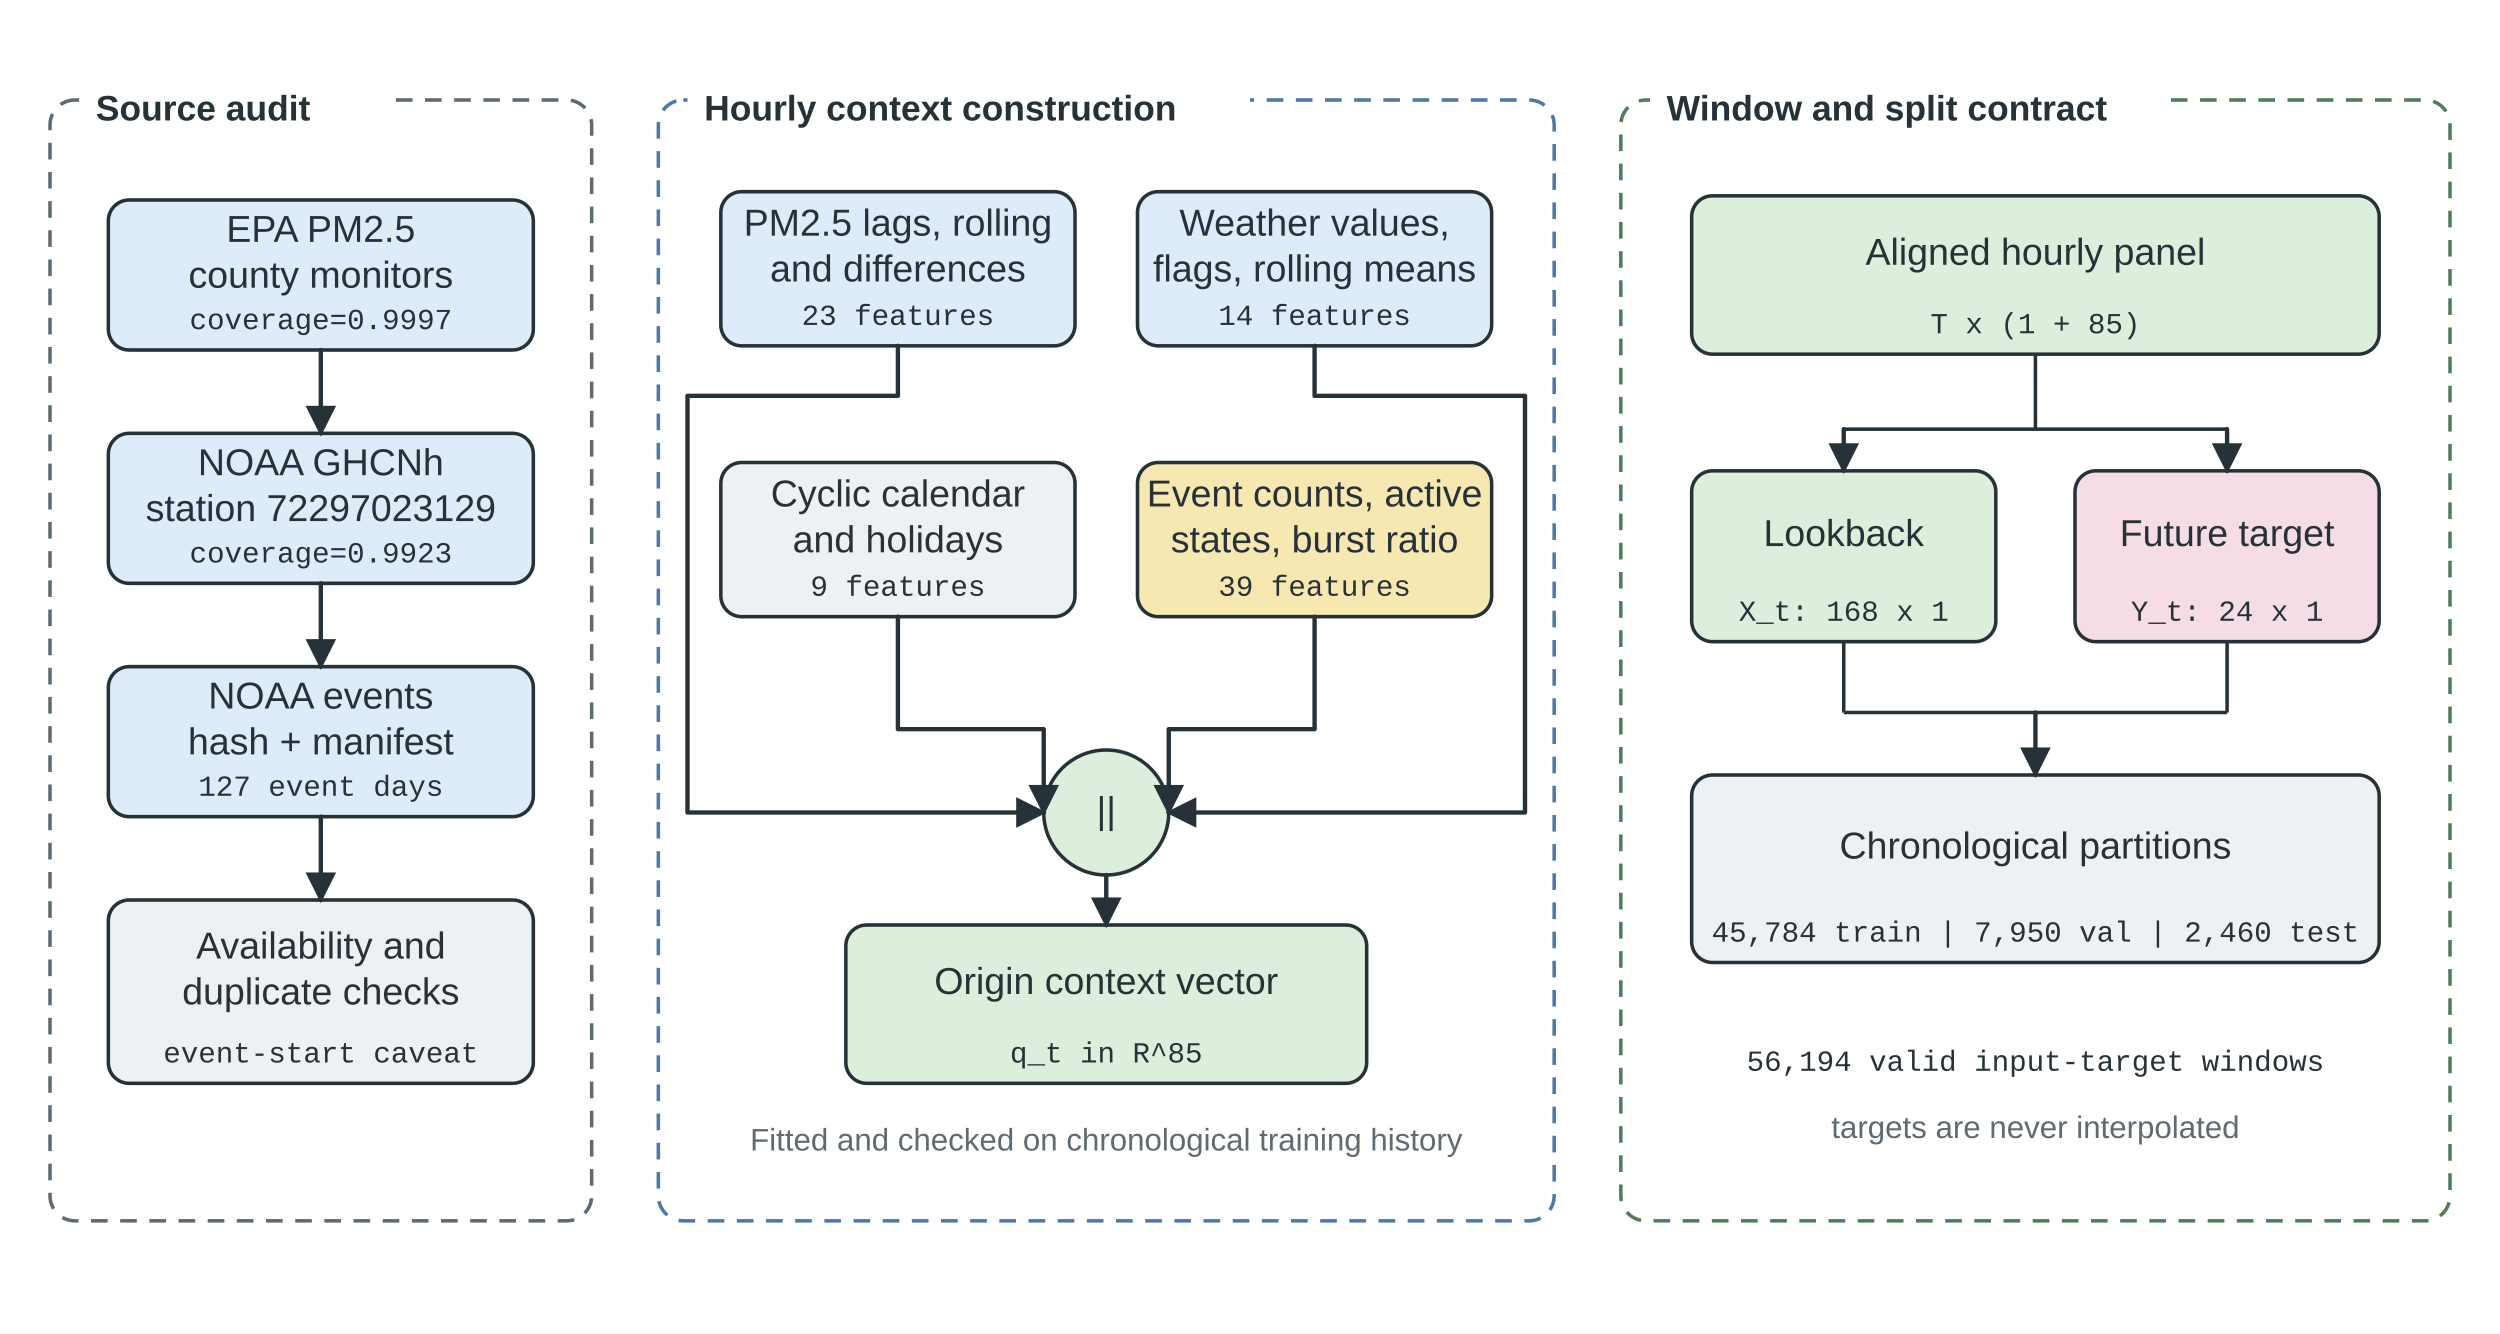
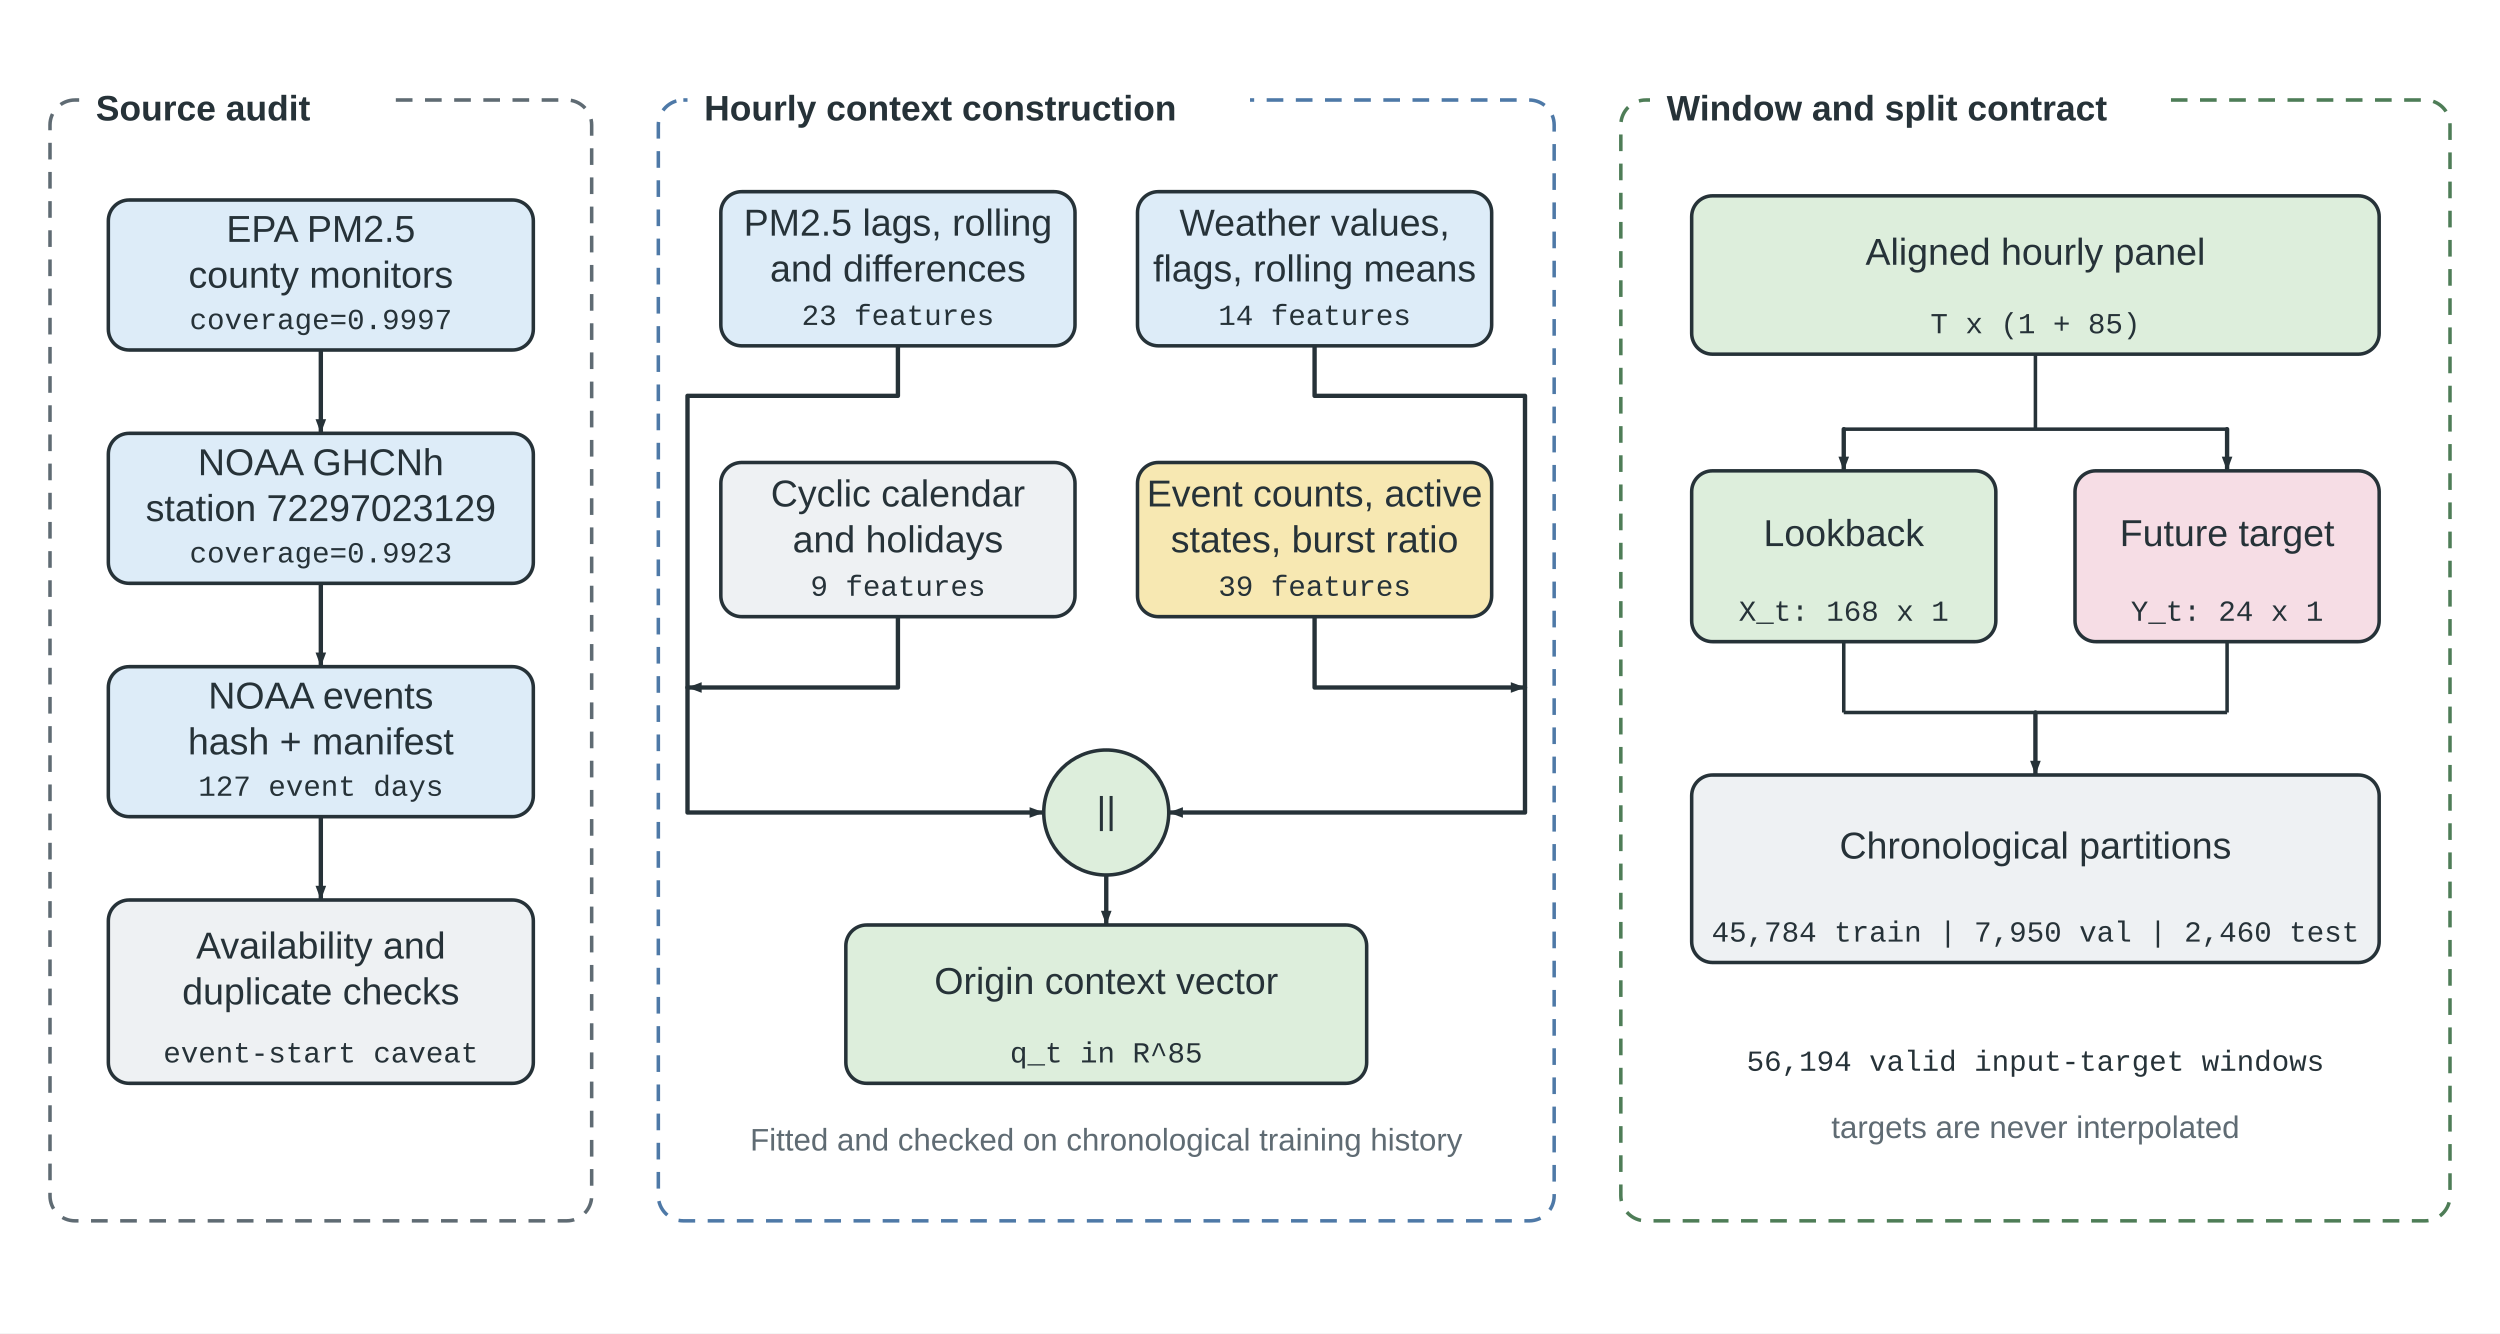
<svg xmlns="http://www.w3.org/2000/svg" width="1200" height="640" viewBox="0 0 1200 640" role="img" aria-label="Source-Audited Context Builder internals">
  <defs>
-     <marker id="arrow" viewBox="0 0 10 10" refX="9" refY="5" markerWidth="7" markerHeight="7" orient="auto-start-reverse">
-       <path d="M 0 0 L 10 5 L 0 10 z" fill="#263238" />
+     <marker id="arrow" viewBox="0 0 10 10" refX="9" refY="5" markerWidth="8.5" markerHeight="8.5" markerUnits="userSpaceOnUse" orient="auto">
+       <path d="M 1 2 L 9 5 L 1 8 Z" fill="#263238" />
    </marker>
    <style>
.label{font-family:Arial,Helvetica,sans-serif;font-size:18px;fill:#263238}
.small{font-family:Arial,Helvetica,sans-serif;font-size:15px;fill:#5F6B73}
.mono{font-family:Consolas,'Courier New',monospace;font-size:14px;fill:#263238}
.group{font-family:Arial,Helvetica,sans-serif;font-size:17px;font-weight:700;fill:#263238}
.title{font-family:Arial,Helvetica,sans-serif;font-size:21px;font-weight:700;fill:#263238}
</style>
  </defs>
  <rect x="0" y="0" width="1200" height="640" fill="#FFFFFF" />
  <rect x="24" y="48" width="260" height="538" rx="12" fill="none" stroke="#5F6B73" stroke-width="1.7" stroke-dasharray="8 6" />
  <rect x="38" y="36" width="150" height="24" fill="#FFFFFF" />
-   <text x="46" y="53" class="group" text-anchor="start" dominant-baseline="middle">Source audit</text>
-   <rect x="52" y="96" width="204" height="72" rx="10" fill="#DDECF8" stroke="#263238" stroke-width="1.7" />
-   <text x="154.0" y="111.0" class="label" text-anchor="middle" dominant-baseline="middle">EPA PM2.5</text>
-   <text x="154.0" y="133.0" class="label" text-anchor="middle" dominant-baseline="middle">county monitors</text>
-   <text x="154.0" y="154" class="mono" text-anchor="middle" dominant-baseline="middle">coverage=0.9997</text>
-   <rect x="52" y="208" width="204" height="72" rx="10" fill="#DDECF8" stroke="#263238" stroke-width="1.7" />
-   <text x="154.0" y="223.0" class="label" text-anchor="middle" dominant-baseline="middle">NOAA GHCNh</text>
-   <text x="154.0" y="245.0" class="label" text-anchor="middle" dominant-baseline="middle">station 72297023129</text>
-   <text x="154.0" y="266" class="mono" text-anchor="middle" dominant-baseline="middle">coverage=0.9923</text>
-   <rect x="52" y="320" width="204" height="72" rx="10" fill="#DDECF8" stroke="#263238" stroke-width="1.7" />
-   <text x="154.0" y="335.0" class="label" text-anchor="middle" dominant-baseline="middle">NOAA events</text>
-   <text x="154.0" y="357.0" class="label" text-anchor="middle" dominant-baseline="middle">hash + manifest</text>
-   <text x="154.0" y="378" class="mono" text-anchor="middle" dominant-baseline="middle">127 event days</text>
-   <rect x="52" y="432" width="204" height="88" rx="10" fill="#EEF1F3" stroke="#263238" stroke-width="1.7" />
-   <text x="154.0" y="455.0" class="label" text-anchor="middle" dominant-baseline="middle">Availability and</text>
-   <text x="154.0" y="477.0" class="label" text-anchor="middle" dominant-baseline="middle">duplicate checks</text>
-   <text x="154.0" y="506" class="mono" text-anchor="middle" dominant-baseline="middle">event-start caveat</text>
+   <rect x="316" y="48" width="430" height="538" rx="12" fill="none" stroke="#4E79A7" stroke-width="1.7" stroke-dasharray="8 6" />
+   <rect x="330" y="36" width="270" height="24" fill="#FFFFFF" />
+   <rect x="778" y="48" width="398" height="538" rx="12" fill="none" stroke="#4E7D57" stroke-width="1.7" stroke-dasharray="8 6" />
+   <rect x="792" y="36" width="250" height="24" fill="#FFFFFF" />
  <polyline points="154,168 154,208" fill="none" stroke="#263238" stroke-width="2.1" stroke-linejoin="round" stroke-linecap="round" marker-end="url(#arrow)" />
  <polyline points="154,280 154,320" fill="none" stroke="#263238" stroke-width="2.1" stroke-linejoin="round" stroke-linecap="round" marker-end="url(#arrow)" />
  <polyline points="154,392 154,432" fill="none" stroke="#263238" stroke-width="2.1" stroke-linejoin="round" stroke-linecap="round" marker-end="url(#arrow)" />
-   <rect x="316" y="48" width="430" height="538" rx="12" fill="none" stroke="#4E79A7" stroke-width="1.7" stroke-dasharray="8 6" />
-   <rect x="330" y="36" width="270" height="24" fill="#FFFFFF" />
-   <text x="338" y="53" class="group" text-anchor="start" dominant-baseline="middle">Hourly context construction</text>
-   <rect x="346" y="92" width="170" height="74" rx="10" fill="#DDECF8" stroke="#263238" stroke-width="1.7" />
-   <text x="431.0" y="108.0" class="label" text-anchor="middle" dominant-baseline="middle">PM2.5 lags, rolling</text>
-   <text x="431.0" y="130.0" class="label" text-anchor="middle" dominant-baseline="middle">and differences</text>
-   <text x="431.0" y="152" class="mono" text-anchor="middle" dominant-baseline="middle">23 features</text>
-   <rect x="546" y="92" width="170" height="74" rx="10" fill="#DDECF8" stroke="#263238" stroke-width="1.7" />
-   <text x="631.0" y="108.0" class="label" text-anchor="middle" dominant-baseline="middle">Weather values,</text>
-   <text x="631.0" y="130.0" class="label" text-anchor="middle" dominant-baseline="middle">flags, rolling means</text>
-   <text x="631.0" y="152" class="mono" text-anchor="middle" dominant-baseline="middle">14 features</text>
-   <rect x="346" y="222" width="170" height="74" rx="10" fill="#EEF1F3" stroke="#263238" stroke-width="1.7" />
-   <text x="431.0" y="238.0" class="label" text-anchor="middle" dominant-baseline="middle">Cyclic calendar</text>
-   <text x="431.0" y="260.0" class="label" text-anchor="middle" dominant-baseline="middle">and holidays</text>
-   <text x="431.0" y="282" class="mono" text-anchor="middle" dominant-baseline="middle">9 features</text>
-   <rect x="546" y="222" width="170" height="74" rx="10" fill="#F7E8B2" stroke="#263238" stroke-width="1.7" />
-   <text x="631.0" y="238.0" class="label" text-anchor="middle" dominant-baseline="middle">Event counts, active</text>
-   <text x="631.0" y="260.0" class="label" text-anchor="middle" dominant-baseline="middle">states, burst ratio</text>
-   <text x="631.0" y="282" class="mono" text-anchor="middle" dominant-baseline="middle">39 features</text>
-   <circle cx="531" cy="390" r="30" fill="#DDEEDC" stroke="#263238" stroke-width="1.7" />
-   <text x="531" y="390" class="label" text-anchor="middle" dominant-baseline="middle">||</text>
  <polyline points="431,166 431,190 330,190 330,390 501,390" fill="none" stroke="#263238" stroke-width="2.1" stroke-linejoin="round" stroke-linecap="round" marker-end="url(#arrow)" />
  <polyline points="631,166 631,190 732,190 732,390 561,390" fill="none" stroke="#263238" stroke-width="2.1" stroke-linejoin="round" stroke-linecap="round" marker-end="url(#arrow)" />
-   <polyline points="431,296 431,350 501,350 501,390" fill="none" stroke="#263238" stroke-width="2.1" stroke-linejoin="round" stroke-linecap="round" marker-end="url(#arrow)" />
-   <polyline points="631,296 631,350 561,350 561,390" fill="none" stroke="#263238" stroke-width="2.1" stroke-linejoin="round" stroke-linecap="round" marker-end="url(#arrow)" />
-   <rect x="406" y="444" width="250" height="76" rx="10" fill="#DDEEDC" stroke="#263238" stroke-width="1.7" />
-   <text x="531.0" y="472.0" class="label" text-anchor="middle" dominant-baseline="middle">Origin context vector</text>
-   <text x="531.0" y="506" class="mono" text-anchor="middle" dominant-baseline="middle">q_t in R^85</text>
+   <polyline points="431,296 431,330 330,330" fill="none" stroke="#263238" stroke-width="2.1" stroke-linejoin="round" stroke-linecap="round" marker-end="url(#arrow)" />
+   <polyline points="631,296 631,330 732,330" fill="none" stroke="#263238" stroke-width="2.1" stroke-linejoin="round" stroke-linecap="round" marker-end="url(#arrow)" />
  <polyline points="531,420 531,444" fill="none" stroke="#263238" stroke-width="2.1" stroke-linejoin="round" stroke-linecap="round" marker-end="url(#arrow)" />
-   <text x="531" y="548" class="small" text-anchor="middle" dominant-baseline="middle">Fitted and checked on chronological training history</text>
-   <rect x="778" y="48" width="398" height="538" rx="12" fill="none" stroke="#4E7D57" stroke-width="1.7" stroke-dasharray="8 6" />
-   <rect x="792" y="36" width="250" height="24" fill="#FFFFFF" />
-   <text x="800" y="53" class="group" text-anchor="start" dominant-baseline="middle">Window and split contract</text>
-   <rect x="812" y="94" width="330" height="76" rx="10" fill="#DDEEDC" stroke="#263238" stroke-width="1.7" />
-   <text x="977.0" y="122.0" class="label" text-anchor="middle" dominant-baseline="middle">Aligned hourly panel</text>
-   <text x="977.0" y="156" class="mono" text-anchor="middle" dominant-baseline="middle">T x (1 + 85)</text>
-   <rect x="812" y="226" width="146" height="82" rx="10" fill="#DDEEDC" stroke="#263238" stroke-width="1.7" />
-   <text x="885.0" y="257.0" class="label" text-anchor="middle" dominant-baseline="middle">Lookback</text>
-   <text x="885.0" y="294" class="mono" text-anchor="middle" dominant-baseline="middle">X_t: 168 x 1</text>
-   <rect x="996" y="226" width="146" height="82" rx="10" fill="#F6DDE5" stroke="#263238" stroke-width="1.7" />
-   <text x="1069.0" y="257.0" class="label" text-anchor="middle" dominant-baseline="middle">Future target</text>
-   <text x="1069.0" y="294" class="mono" text-anchor="middle" dominant-baseline="middle">Y_t: 24 x 1</text>
  <line x1="977" y1="170" x2="977" y2="206" stroke="#263238" stroke-width="1.7" />
  <line x1="885" y1="206" x2="1069" y2="206" stroke="#263238" stroke-width="1.7" />
  <polyline points="885,206 885,226" fill="none" stroke="#263238" stroke-width="2.1" stroke-linejoin="round" stroke-linecap="round" marker-end="url(#arrow)" />
  <polyline points="1069,206 1069,226" fill="none" stroke="#263238" stroke-width="2.1" stroke-linejoin="round" stroke-linecap="round" marker-end="url(#arrow)" />
-   <rect x="812" y="372" width="330" height="90" rx="10" fill="#EEF1F3" stroke="#263238" stroke-width="1.7" />
-   <text x="977.0" y="407.0" class="label" text-anchor="middle" dominant-baseline="middle">Chronological partitions</text>
-   <text x="977.0" y="448" class="mono" text-anchor="middle" dominant-baseline="middle">45,784 train | 7,950 val | 2,460 test</text>
  <line x1="885" y1="308" x2="885" y2="342" stroke="#263238" stroke-width="1.7" />
  <line x1="1069" y1="308" x2="1069" y2="342" stroke="#263238" stroke-width="1.7" />
  <line x1="885" y1="342" x2="1069" y2="342" stroke="#263238" stroke-width="1.7" />
  <polyline points="977,342 977,372" fill="none" stroke="#263238" stroke-width="2.1" stroke-linejoin="round" stroke-linecap="round" marker-end="url(#arrow)" />
+   <rect x="52" y="96" width="204" height="72" rx="10" fill="#DDECF8" stroke="#263238" stroke-width="1.7" />
+   <rect x="52" y="208" width="204" height="72" rx="10" fill="#DDECF8" stroke="#263238" stroke-width="1.7" />
+   <rect x="52" y="320" width="204" height="72" rx="10" fill="#DDECF8" stroke="#263238" stroke-width="1.7" />
+   <rect x="52" y="432" width="204" height="88" rx="10" fill="#EEF1F3" stroke="#263238" stroke-width="1.7" />
+   <rect x="346" y="92" width="170" height="74" rx="10" fill="#DDECF8" stroke="#263238" stroke-width="1.7" />
+   <rect x="546" y="92" width="170" height="74" rx="10" fill="#DDECF8" stroke="#263238" stroke-width="1.7" />
+   <rect x="346" y="222" width="170" height="74" rx="10" fill="#EEF1F3" stroke="#263238" stroke-width="1.7" />
+   <rect x="546" y="222" width="170" height="74" rx="10" fill="#F7E8B2" stroke="#263238" stroke-width="1.7" />
+   <circle cx="531" cy="390" r="30" fill="#DDEEDC" stroke="#263238" stroke-width="1.7" />
+   <rect x="406" y="444" width="250" height="76" rx="10" fill="#DDEEDC" stroke="#263238" stroke-width="1.7" />
+   <rect x="812" y="94" width="330" height="76" rx="10" fill="#DDEEDC" stroke="#263238" stroke-width="1.7" />
+   <rect x="812" y="226" width="146" height="82" rx="10" fill="#DDEEDC" stroke="#263238" stroke-width="1.7" />
+   <rect x="996" y="226" width="146" height="82" rx="10" fill="#F6DDE5" stroke="#263238" stroke-width="1.7" />
+   <rect x="812" y="372" width="330" height="90" rx="10" fill="#EEF1F3" stroke="#263238" stroke-width="1.7" />
+   <text x="46" y="53" class="group" text-anchor="start" dominant-baseline="middle">Source audit</text>
+   <text x="154.0" y="111.0" class="label" text-anchor="middle" dominant-baseline="middle">EPA PM2.5</text>
+   <text x="154.0" y="133.0" class="label" text-anchor="middle" dominant-baseline="middle">county monitors</text>
+   <text x="154.0" y="154" class="mono" text-anchor="middle" dominant-baseline="middle">coverage=0.9997</text>
+   <text x="154.0" y="223.0" class="label" text-anchor="middle" dominant-baseline="middle">NOAA GHCNh</text>
+   <text x="154.0" y="245.0" class="label" text-anchor="middle" dominant-baseline="middle">station 72297023129</text>
+   <text x="154.0" y="266" class="mono" text-anchor="middle" dominant-baseline="middle">coverage=0.9923</text>
+   <text x="154.0" y="335.0" class="label" text-anchor="middle" dominant-baseline="middle">NOAA events</text>
+   <text x="154.0" y="357.0" class="label" text-anchor="middle" dominant-baseline="middle">hash + manifest</text>
+   <text x="154.0" y="378" class="mono" text-anchor="middle" dominant-baseline="middle">127 event days</text>
+   <text x="154.0" y="455.0" class="label" text-anchor="middle" dominant-baseline="middle">Availability and</text>
+   <text x="154.0" y="477.0" class="label" text-anchor="middle" dominant-baseline="middle">duplicate checks</text>
+   <text x="154.0" y="506" class="mono" text-anchor="middle" dominant-baseline="middle">event-start caveat</text>
+   <text x="338" y="53" class="group" text-anchor="start" dominant-baseline="middle">Hourly context construction</text>
+   <text x="431.0" y="108.0" class="label" text-anchor="middle" dominant-baseline="middle">PM2.5 lags, rolling</text>
+   <text x="431.0" y="130.0" class="label" text-anchor="middle" dominant-baseline="middle">and differences</text>
+   <text x="431.0" y="152" class="mono" text-anchor="middle" dominant-baseline="middle">23 features</text>
+   <text x="631.0" y="108.0" class="label" text-anchor="middle" dominant-baseline="middle">Weather values,</text>
+   <text x="631.0" y="130.0" class="label" text-anchor="middle" dominant-baseline="middle">flags, rolling means</text>
+   <text x="631.0" y="152" class="mono" text-anchor="middle" dominant-baseline="middle">14 features</text>
+   <text x="431.0" y="238.0" class="label" text-anchor="middle" dominant-baseline="middle">Cyclic calendar</text>
+   <text x="431.0" y="260.0" class="label" text-anchor="middle" dominant-baseline="middle">and holidays</text>
+   <text x="431.0" y="282" class="mono" text-anchor="middle" dominant-baseline="middle">9 features</text>
+   <text x="631.0" y="238.0" class="label" text-anchor="middle" dominant-baseline="middle">Event counts, active</text>
+   <text x="631.0" y="260.0" class="label" text-anchor="middle" dominant-baseline="middle">states, burst ratio</text>
+   <text x="631.0" y="282" class="mono" text-anchor="middle" dominant-baseline="middle">39 features</text>
+   <text x="531" y="390" class="label" text-anchor="middle" dominant-baseline="middle">||</text>
+   <text x="531.0" y="472.0" class="label" text-anchor="middle" dominant-baseline="middle">Origin context vector</text>
+   <text x="531.0" y="506" class="mono" text-anchor="middle" dominant-baseline="middle">q_t in R^85</text>
+   <text x="531" y="548" class="small" text-anchor="middle" dominant-baseline="middle">Fitted and checked on chronological training history</text>
+   <text x="800" y="53" class="group" text-anchor="start" dominant-baseline="middle">Window and split contract</text>
+   <text x="977.0" y="122.0" class="label" text-anchor="middle" dominant-baseline="middle">Aligned hourly panel</text>
+   <text x="977.0" y="156" class="mono" text-anchor="middle" dominant-baseline="middle">T x (1 + 85)</text>
+   <text x="885.0" y="257.0" class="label" text-anchor="middle" dominant-baseline="middle">Lookback</text>
+   <text x="885.0" y="294" class="mono" text-anchor="middle" dominant-baseline="middle">X_t: 168 x 1</text>
+   <text x="1069.0" y="257.0" class="label" text-anchor="middle" dominant-baseline="middle">Future target</text>
+   <text x="1069.0" y="294" class="mono" text-anchor="middle" dominant-baseline="middle">Y_t: 24 x 1</text>
+   <text x="977.0" y="407.0" class="label" text-anchor="middle" dominant-baseline="middle">Chronological partitions</text>
+   <text x="977.0" y="448" class="mono" text-anchor="middle" dominant-baseline="middle">45,784 train | 7,950 val | 2,460 test</text>
  <text x="977" y="510" class="mono" text-anchor="middle" dominant-baseline="middle">56,194 valid input-target windows</text>
  <text x="977" y="542" class="small" text-anchor="middle" dominant-baseline="middle">targets are never interpolated</text>
</svg>
